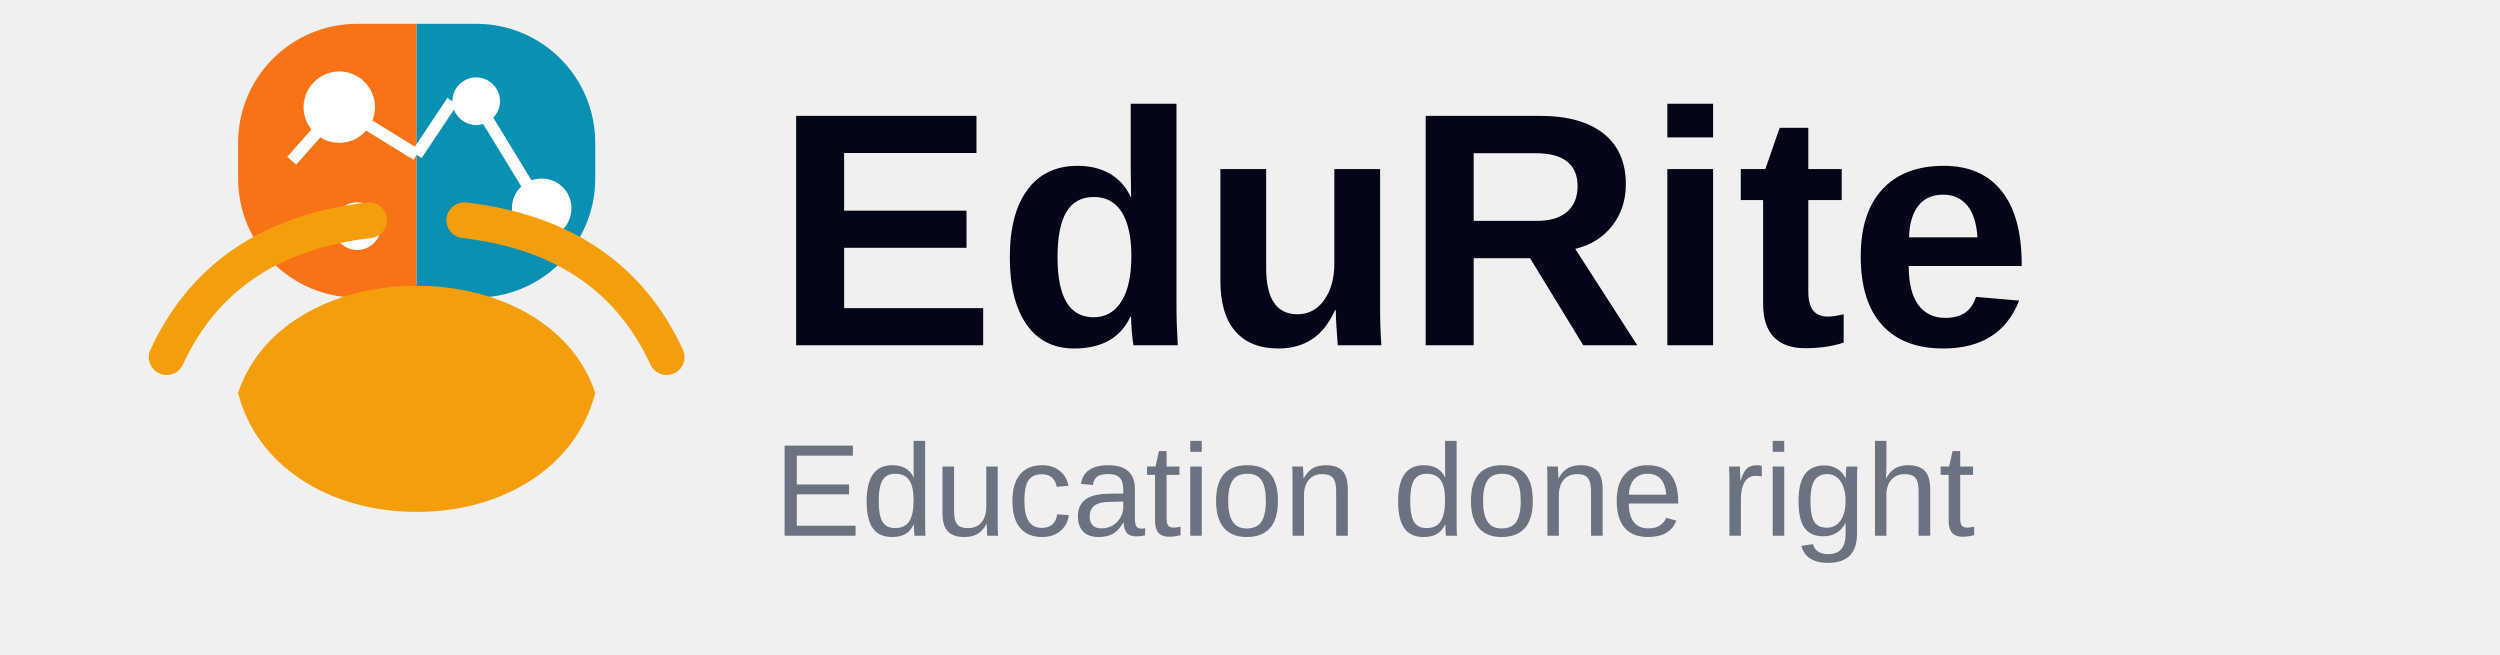
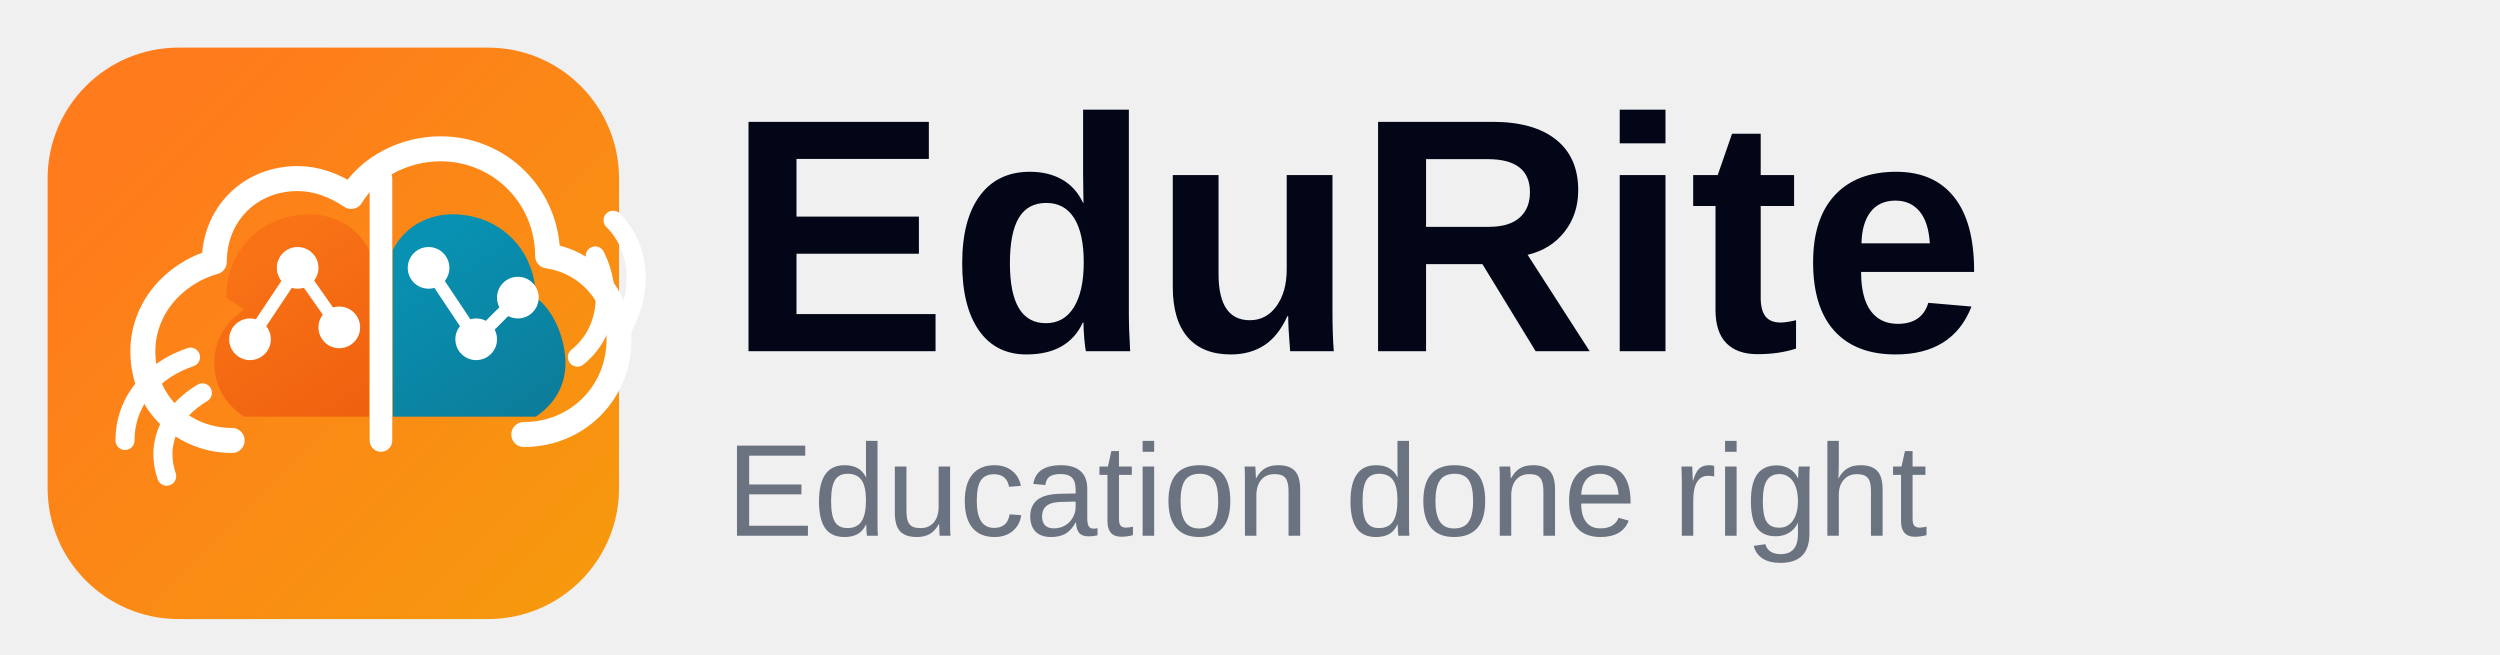
<svg xmlns="http://www.w3.org/2000/svg" width="420" height="110" viewBox="0 0 420 110" fill="none">
-   <g transform="translate(0,4)">
-     <path d="M40 20C40 8.95 48.95 0 60 0H70V46H60C48.95 46 40 37.05 40 26V20Z" fill="#F97316" />
-     <path d="M70 0H80C91.05 0 100 8.95 100 20V26C100 37.05 91.05 46 80 46H70V0Z" fill="#0891B2" />
-     <path d="M56 34C56 31.8 57.8 30 60 30C62.2 30 64 31.8 64 34C64 36.2 62.2 38 60 38C57.8 38 56 36.2 56 34Z" fill="white" />
-     <path d="M76 13C76 10.8 77.8 9 80 9C82.2 9 84 10.8 84 13C84 15.2 82.2 17 80 17C77.8 17 76 15.2 76 13Z" fill="white" />
-     <path d="M51 14C51 10.7 53.7 8 57 8C60.3 8 63 10.7 63 14C63 17.3 60.3 20 57 20C53.7 20 51 17.3 51 14Z" fill="white" />
-     <path d="M86 31C86 28.2 88.2 26 91 26C93.8 26 96 28.2 96 31C96 33.8 93.8 36 91 36C88.2 36 86 33.8 86 31Z" fill="white" />
-     <path d="M49 23L57 14" stroke="white" stroke-width="2" />
-     <path d="M57 14L70 22" stroke="white" stroke-width="2" />
-     <path d="M80 13L91 31" stroke="white" stroke-width="2" />
-     <path d="M76 13L70 22" stroke="white" stroke-width="2" />
-     <path d="M40 62C44 50 57 44 70 44C83 44 96 50 100 62C97 74 85 82 70 82C55 82 43 74 40 62Z" fill="#F59E0B" />
-     <path d="M28 56C34 43 45 35 62 33" stroke="#F59E0B" stroke-width="6" stroke-linecap="round" />
-     <path d="M112 56C106 43 95 35 78 33" stroke="#F59E0B" stroke-width="6" stroke-linecap="round" />
+   <defs>
+     <linearGradient id="bgGradient" x1="20" y1="10" x2="110" y2="100" gradientUnits="userSpaceOnUse">
+       <stop offset="0" stop-color="#FF7B1C" />
+       <stop offset="1" stop-color="#F59E0B" />
+     </linearGradient>
+     <linearGradient id="leftBrain" x1="39" y1="31" x2="66" y2="71" gradientUnits="userSpaceOnUse">
+       <stop offset="0" stop-color="#F97316" />
+       <stop offset="1" stop-color="#EA580C" />
+     </linearGradient>
+     <linearGradient id="rightBrain" x1="67" y1="31" x2="94" y2="71" gradientUnits="userSpaceOnUse">
+       <stop offset="0" stop-color="#0891B2" />
+       <stop offset="1" stop-color="#0E7490" />
+     </linearGradient>
+   </defs>
+   <g transform="translate(8,8)">
+     <rect x="0" y="0" width="96" height="96" rx="22" fill="url(#bgGradient)" />
+     <path d="M31 66C23 66 16 60 16 51C16 44 21 38 28 36C28 28 34 22 42 22C45 22 48 23 51 25C54 20 60 17 66 17C76 17 84 25 84 35C91 36 96 42 96 49C96 58 89 65 80 65" stroke="white" stroke-width="4.2" stroke-linecap="round" stroke-linejoin="round" />
+     <path d="M56 22V66" stroke="white" stroke-width="3.8" stroke-linecap="round" />
+     <path d="M30 42C30 34 36 28 44 28C48 28 52 30 54 34V62H33C30 60 28 57 28 53C28 49 30 46 33 44" fill="url(#leftBrain)" />
+     <path d="M58 34C60 30 64 28 68 28C76 28 82 34 82 42C85 44 87 49 87 53C87 57 85 60 82 62H58V34Z" fill="url(#rightBrain)" />
+     <circle cx="34" cy="49" r="3.5" fill="white" />
+     <circle cx="42" cy="37" r="3.5" fill="white" />
+     <circle cx="49" cy="47" r="3.5" fill="white" />
+     <path d="M34 49L42 37L49 47" stroke="white" stroke-width="2.1" stroke-linecap="round" stroke-linejoin="round" />
+     <circle cx="64" cy="37" r="3.5" fill="white" />
+     <circle cx="72" cy="49" r="3.5" fill="white" />
+     <circle cx="79" cy="42" r="3.5" fill="white" />
+     <path d="M64 37L72 49L79 42" stroke="white" stroke-width="2.1" stroke-linecap="round" stroke-linejoin="round" />
+     <path d="M13 66C13 59 18 54 24 52" stroke="white" stroke-width="3.2" stroke-linecap="round" />
+     <path d="M95 29C100 34 100 42 96 48" stroke="white" stroke-width="3.2" stroke-linecap="round" />
+     <path d="M20 72C18 66 21 61 26 58" stroke="white" stroke-width="3.2" stroke-linecap="round" />
+     <path d="M92 35C95 41 94 48 89 52" stroke="white" stroke-width="3.2" stroke-linecap="round" />
  </g>
-   <text x="130" y="58" fill="#020617" font-size="56" font-family="Arial, Helvetica, sans-serif" font-weight="700">EduRite</text>
-   <text x="130" y="90" fill="#6B7280" font-size="22" font-family="Arial, Helvetica, sans-serif">Education done right</text>
+   <text x="122" y="59" fill="#020617" font-size="56" font-family="Arial, Helvetica, sans-serif" font-weight="700">EduRite</text>
+   <text x="122" y="90" fill="#6B7280" font-size="22" font-family="Arial, Helvetica, sans-serif">Education done right</text>
</svg>
